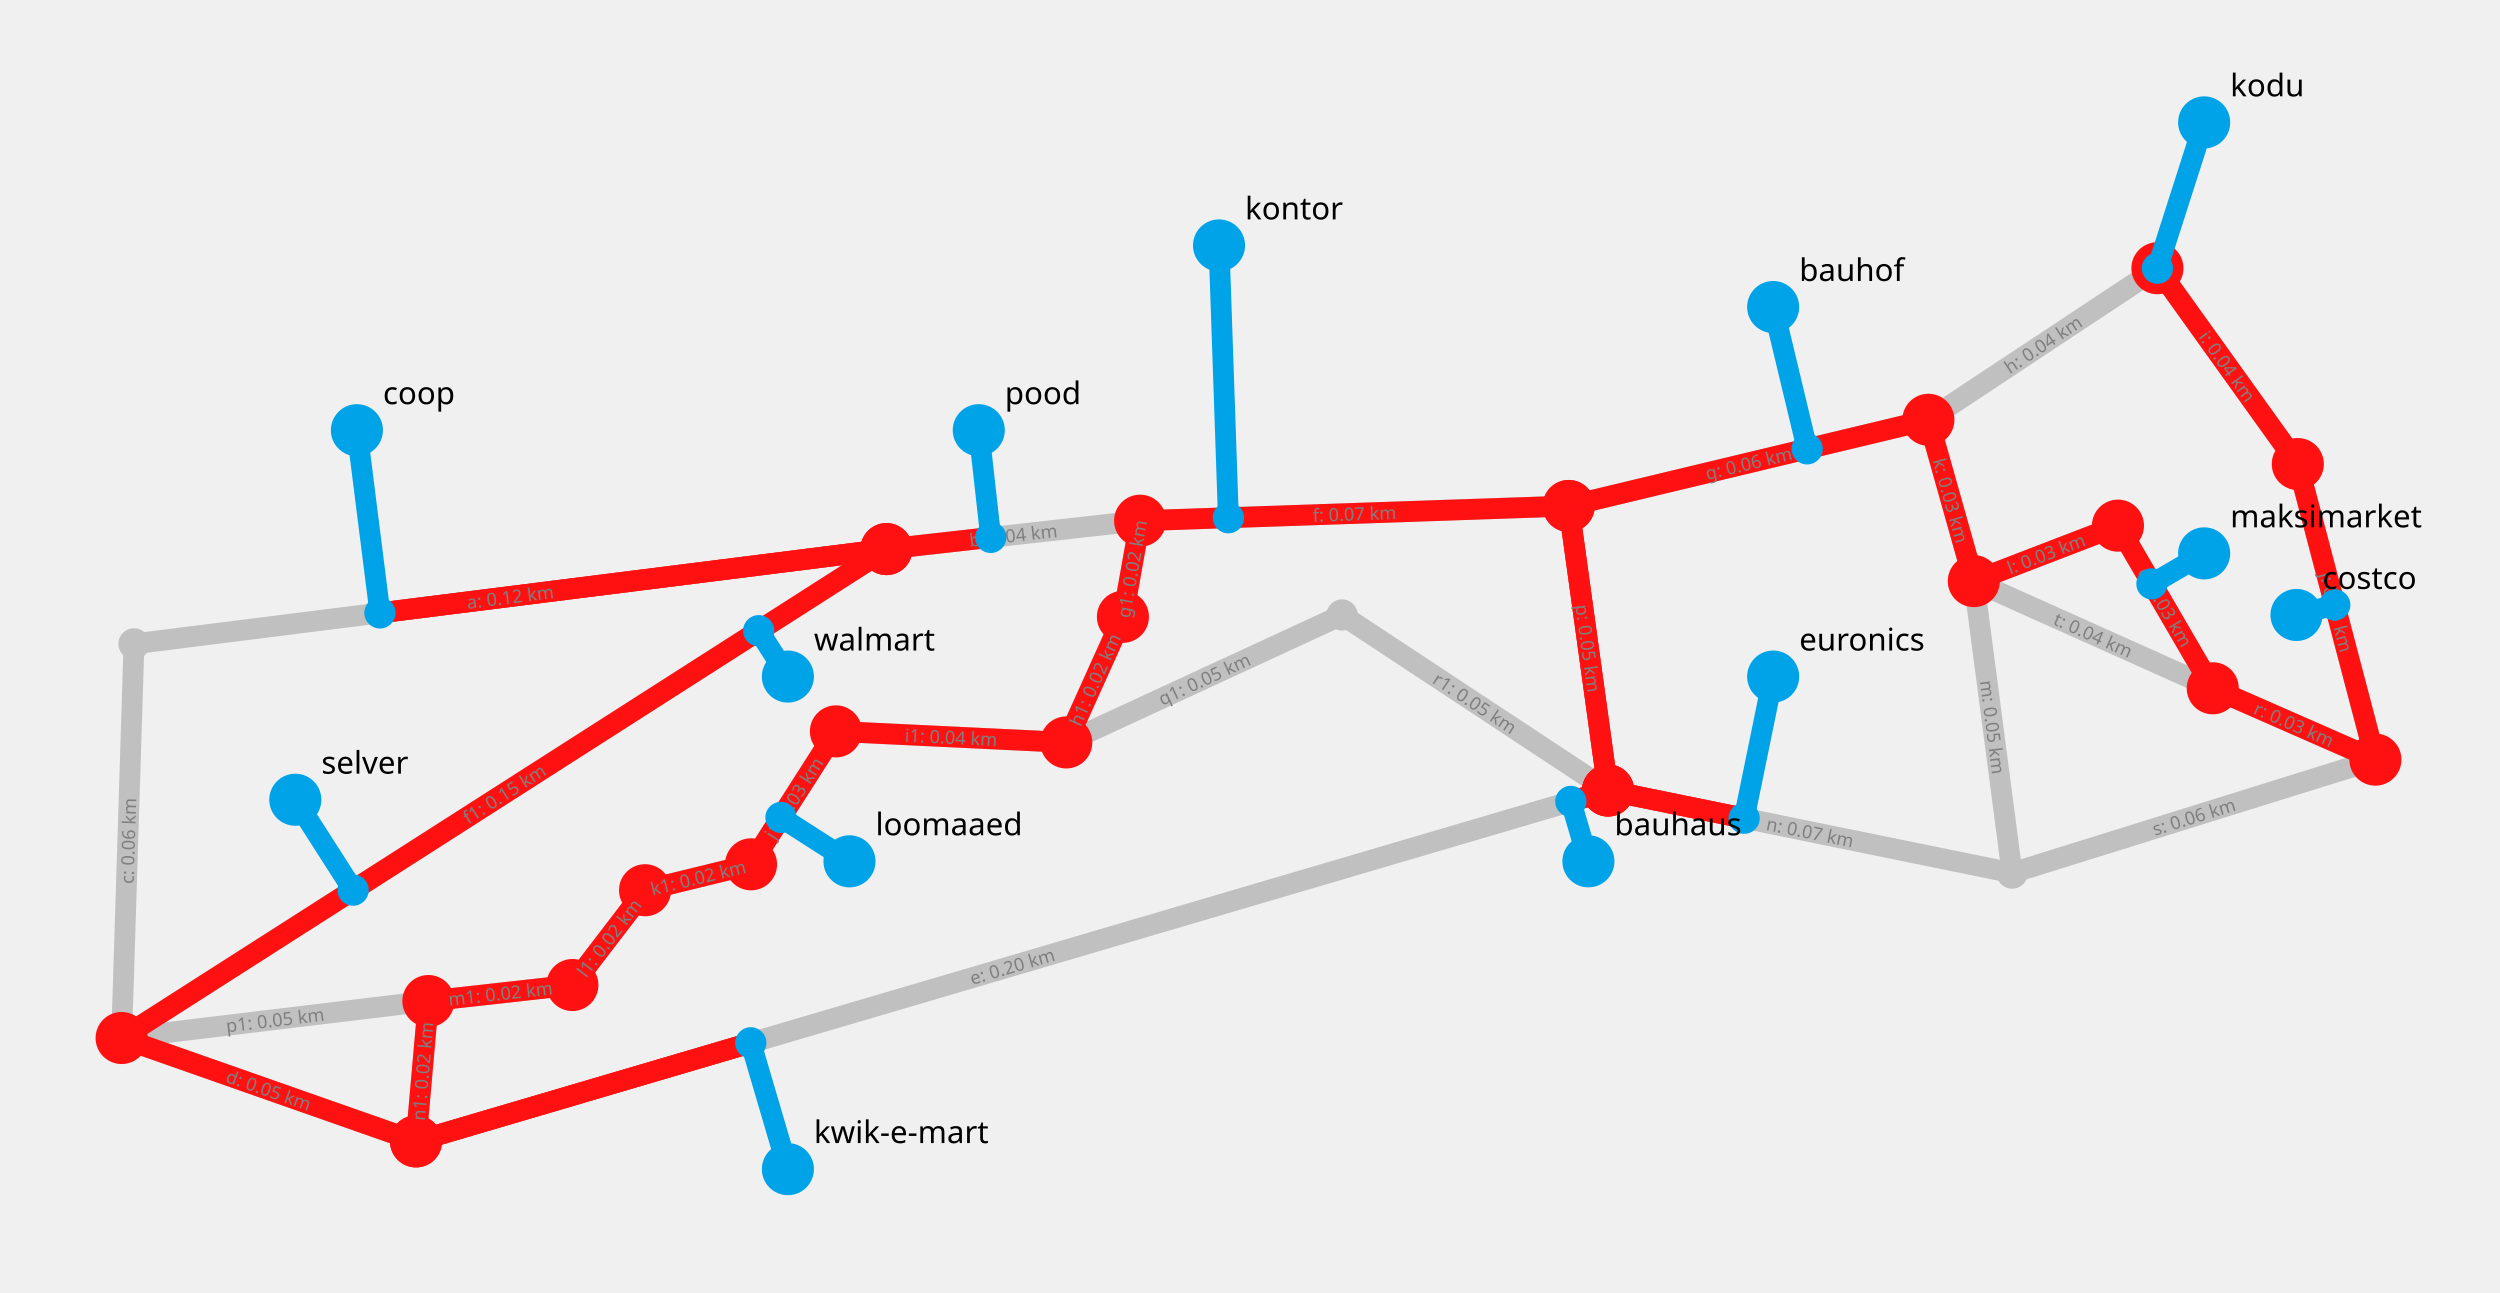
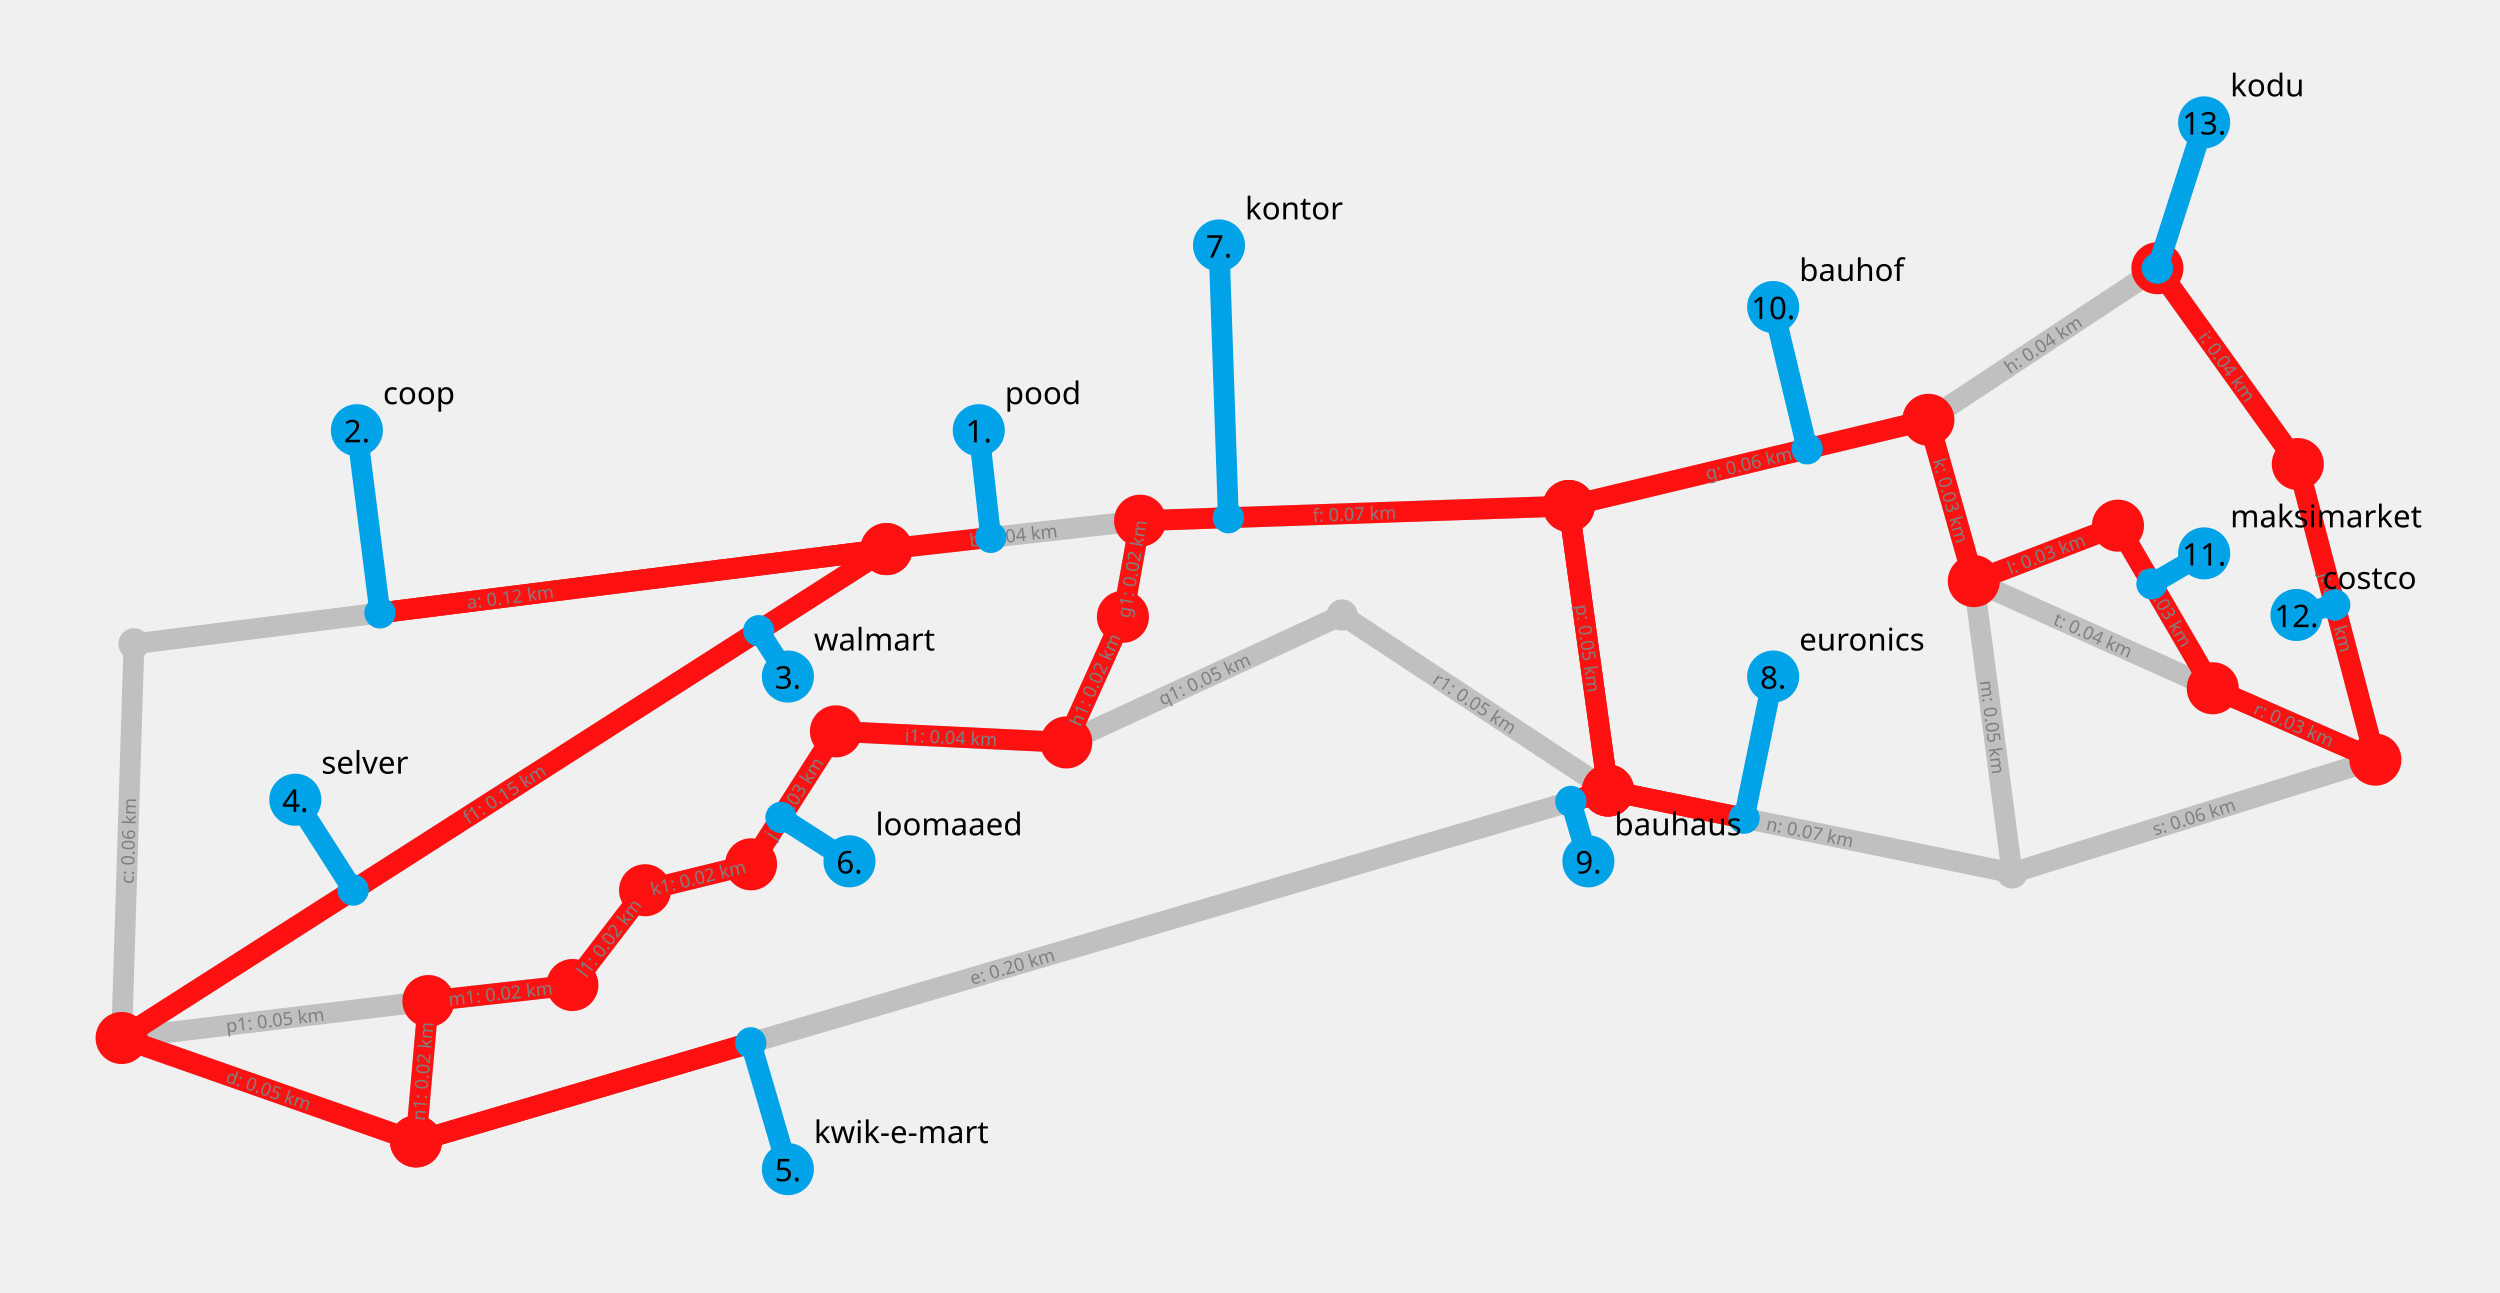
<svg xmlns="http://www.w3.org/2000/svg" version="1.1" width="1920" height="993" viewBox="-747 -425 1920 993" font-family="Hermit">
  <rect x="-747" y="-425" width="100%" height="100%" fill="rgb(240, 240, 240)" />
  <line x1="128.6" y1="-25.1" x2="457.8" y2="-36.4" style="stroke:rgb(192, 192, 192);stroke-width:16" />
  <circle cx="128.6" cy="-25.1" r="12" fill="rgb(192, 192, 192)" />
  <circle cx="457.8" cy="-36.4" r="12" fill="rgb(192, 192, 192)" />
  <line x1="457.8" y1="-36.4" x2="734.0" y2="-102.6" style="stroke:rgb(192, 192, 192);stroke-width:16" />
  <circle cx="734.0" cy="-102.6" r="12" fill="rgb(192, 192, 192)" />
  <line x1="734.0" y1="-102.6" x2="909.9" y2="-219.0" style="stroke:rgb(192, 192, 192);stroke-width:16" />
  <circle cx="909.9" cy="-219.0" r="12" fill="rgb(192, 192, 192)" />
  <line x1="909.9" y1="-219.0" x2="1017.7" y2="-68.6" style="stroke:rgb(192, 192, 192);stroke-width:16" />
  <circle cx="1017.7" cy="-68.6" r="12" fill="rgb(192, 192, 192)" />
  <line x1="1017.7" y1="-68.6" x2="1077.3" y2="158.4" style="stroke:rgb(192, 192, 192);stroke-width:16" />
  <circle cx="1077.3" cy="158.4" r="12" fill="rgb(192, 192, 192)" />
  <line x1="734.0" y1="-102.6" x2="768.9" y2="21.3" style="stroke:rgb(192, 192, 192);stroke-width:16" />
  <circle cx="768.9" cy="21.3" r="12" fill="rgb(192, 192, 192)" />
  <line x1="768.9" y1="21.3" x2="879.6" y2="-21.3" style="stroke:rgb(192, 192, 192);stroke-width:16" />
  <circle cx="879.6" cy="-21.3" r="12" fill="rgb(192, 192, 192)" />
  <line x1="768.9" y1="21.3" x2="798.3" y2="245.4" style="stroke:rgb(192, 192, 192);stroke-width:16" />
  <circle cx="798.3" cy="245.4" r="12" fill="rgb(192, 192, 192)" />
  <line x1="798.3" y1="245.4" x2="488.0" y2="182.1" style="stroke:rgb(192, 192, 192);stroke-width:16" />
  <circle cx="488.0" cy="182.1" r="12" fill="rgb(192, 192, 192)" />
  <line x1="488.0" y1="182.1" x2="457.8" y2="-36.4" style="stroke:rgb(192, 192, 192);stroke-width:16" />
-   <circle cx="457.8" cy="-36.4" r="12" fill="rgb(192, 192, 192)" />
  <line x1="879.6" y1="-21.3" x2="952.4" y2="103.6" style="stroke:rgb(192, 192, 192);stroke-width:16" />
  <circle cx="952.4" cy="103.6" r="12" fill="rgb(192, 192, 192)" />
  <line x1="952.4" y1="103.6" x2="1077.3" y2="158.4" style="stroke:rgb(192, 192, 192);stroke-width:16" />
-   <circle cx="1077.3" cy="158.4" r="12" fill="rgb(192, 192, 192)" />
  <line x1="1077.3" y1="158.4" x2="798.3" y2="245.4" style="stroke:rgb(192, 192, 192);stroke-width:16" />
-   <circle cx="798.3" cy="245.4" r="12" fill="rgb(192, 192, 192)" />
  <line x1="952.4" y1="103.6" x2="768.9" y2="21.3" style="stroke:rgb(192, 192, 192);stroke-width:16" />
-   <circle cx="768.9" cy="21.3" r="12" fill="rgb(192, 192, 192)" />
  <line x1="-644.1" y1="69.5" x2="-66.2" y2="-3.3" style="stroke:rgb(192, 192, 192);stroke-width:16" />
+   <circle cx="-644.1" cy="69.5" r="12" fill="rgb(192, 192, 192)" />
  <circle cx="-66.2" cy="-3.3" r="12" fill="rgb(192, 192, 192)" />
  <line x1="-66.2" y1="-3.3" x2="128.6" y2="-25.1" style="stroke:rgb(192, 192, 192);stroke-width:16" />
-   <circle cx="128.6" cy="-25.1" r="12" fill="rgb(192, 192, 192)" />
  <line x1="-653.6" y1="372.2" x2="-644.1" y2="69.5" style="stroke:rgb(192, 192, 192);stroke-width:16" />
-   <circle cx="-644.1" cy="69.5" r="12" fill="rgb(192, 192, 192)" />
+   <circle cx="-653.6" cy="372.2" r="12" fill="rgb(192, 192, 192)" />
  <line x1="-653.6" y1="372.2" x2="-427.5" y2="451.6" style="stroke:rgb(192, 192, 192);stroke-width:16" />
  <circle cx="-427.5" cy="451.6" r="12" fill="rgb(192, 192, 192)" />
  <line x1="-427.5" y1="451.6" x2="488.0" y2="182.1" style="stroke:rgb(192, 192, 192);stroke-width:16" />
-   <circle cx="488.0" cy="182.1" r="12" fill="rgb(192, 192, 192)" />
  <line x1="-66.2" y1="-3.3" x2="-653.6" y2="372.2" style="stroke:rgb(192, 192, 192);stroke-width:16" />
-   <circle cx="-653.6" cy="372.2" r="12" fill="rgb(192, 192, 192)" />
  <line x1="128.6" y1="-25.1" x2="115.4" y2="48.7" style="stroke:rgb(192, 192, 192);stroke-width:16" />
  <circle cx="115.4" cy="48.7" r="12" fill="rgb(192, 192, 192)" />
  <line x1="71.9" y1="145.2" x2="115.4" y2="48.7" style="stroke:rgb(192, 192, 192);stroke-width:16" />
-   <circle cx="115.4" cy="48.7" r="12" fill="rgb(192, 192, 192)" />
+   <circle cx="71.9" cy="145.2" r="12" fill="rgb(192, 192, 192)" />
  <line x1="-105.0" y1="136.7" x2="71.9" y2="145.2" style="stroke:rgb(192, 192, 192);stroke-width:16" />
-   <circle cx="71.9" cy="145.2" r="12" fill="rgb(192, 192, 192)" />
+   <circle cx="-105.0" cy="136.7" r="12" fill="rgb(192, 192, 192)" />
  <line x1="-105.0" y1="136.7" x2="-170.2" y2="238.8" style="stroke:rgb(192, 192, 192);stroke-width:16" />
  <circle cx="-170.2" cy="238.8" r="12" fill="rgb(192, 192, 192)" />
  <line x1="-170.2" y1="238.8" x2="-251.6" y2="258.7" style="stroke:rgb(192, 192, 192);stroke-width:16" />
  <circle cx="-251.6" cy="258.7" r="12" fill="rgb(192, 192, 192)" />
  <line x1="-251.6" y1="258.7" x2="-307.4" y2="331.5" style="stroke:rgb(192, 192, 192);stroke-width:16" />
  <circle cx="-307.4" cy="331.5" r="12" fill="rgb(192, 192, 192)" />
  <line x1="-307.4" y1="331.5" x2="-418.0" y2="343.8" style="stroke:rgb(192, 192, 192);stroke-width:16" />
  <circle cx="-418.0" cy="343.8" r="12" fill="rgb(192, 192, 192)" />
  <line x1="-418.0" y1="343.8" x2="-427.5" y2="451.6" style="stroke:rgb(192, 192, 192);stroke-width:16" />
-   <circle cx="-427.5" cy="451.6" r="12" fill="rgb(192, 192, 192)" />
  <line x1="-418.0" y1="343.8" x2="-653.6" y2="372.2" style="stroke:rgb(192, 192, 192);stroke-width:16" />
-   <circle cx="-653.6" cy="372.2" r="12" fill="rgb(192, 192, 192)" />
  <line x1="71.9" y1="145.2" x2="283.7" y2="47.3" style="stroke:rgb(192, 192, 192);stroke-width:16" />
  <circle cx="283.7" cy="47.3" r="12" fill="rgb(192, 192, 192)" />
  <line x1="283.7" y1="47.3" x2="488.0" y2="182.1" style="stroke:rgb(192, 192, 192);stroke-width:16" />
-   <circle cx="488.0" cy="182.1" r="12" fill="rgb(192, 192, 192)" />
  <line x1="13.9" y1="-12.3" x2="-66.2" y2="-3.3" style="stroke:rgb(255, 17, 17);stroke-width:16" />
  <circle cx="-66.2" cy="-3.3" r="20" fill="rgb(255, 17, 17)" />
  <line x1="-66.2" y1="-3.3" x2="-455.2" y2="45.7" style="stroke:rgb(255, 17, 17);stroke-width:16" />
  <line x1="-455.2" y1="45.7" x2="-66.2" y2="-3.3" style="stroke:rgb(255, 17, 17);stroke-width:16" />
  <circle cx="-66.2" cy="-3.3" r="20" fill="rgb(255, 17, 17)" />
  <line x1="-66.2" y1="-3.3" x2="-164.3" y2="59.4" style="stroke:rgb(255, 17, 17);stroke-width:16" />
  <line x1="-164.3" y1="59.4" x2="-475.8" y2="258.6" style="stroke:rgb(255, 17, 17);stroke-width:16" />
  <line x1="-475.8" y1="258.6" x2="-653.6" y2="372.2" style="stroke:rgb(255, 17, 17);stroke-width:16" />
  <circle cx="-653.6" cy="372.2" r="20" fill="rgb(255, 17, 17)" />
  <line x1="-653.6" y1="372.2" x2="-427.5" y2="451.6" style="stroke:rgb(255, 17, 17);stroke-width:16" />
  <circle cx="-427.5" cy="451.6" r="20" fill="rgb(255, 17, 17)" />
  <line x1="-427.5" y1="451.6" x2="-170.4" y2="375.9" style="stroke:rgb(255, 17, 17);stroke-width:16" />
  <line x1="-170.4" y1="375.9" x2="-427.5" y2="451.6" style="stroke:rgb(255, 17, 17);stroke-width:16" />
  <circle cx="-427.5" cy="451.6" r="20" fill="rgb(255, 17, 17)" />
  <line x1="-427.5" y1="451.6" x2="-418.0" y2="343.8" style="stroke:rgb(255, 17, 17);stroke-width:16" />
  <circle cx="-418.0" cy="343.8" r="20" fill="rgb(255, 17, 17)" />
  <line x1="-418.0" y1="343.8" x2="-307.4" y2="331.5" style="stroke:rgb(255, 17, 17);stroke-width:16" />
  <circle cx="-307.4" cy="331.5" r="20" fill="rgb(255, 17, 17)" />
  <line x1="-307.4" y1="331.5" x2="-251.6" y2="258.7" style="stroke:rgb(255, 17, 17);stroke-width:16" />
  <circle cx="-251.6" cy="258.7" r="20" fill="rgb(255, 17, 17)" />
  <line x1="-251.6" y1="258.7" x2="-170.2" y2="238.8" style="stroke:rgb(255, 17, 17);stroke-width:16" />
  <circle cx="-170.2" cy="238.8" r="20" fill="rgb(255, 17, 17)" />
  <line x1="-170.2" y1="238.8" x2="-147.2" y2="202.8" style="stroke:rgb(255, 17, 17);stroke-width:16" />
  <line x1="-147.2" y1="202.8" x2="-105.0" y2="136.7" style="stroke:rgb(255, 17, 17);stroke-width:16" />
  <circle cx="-105.0" cy="136.7" r="20" fill="rgb(255, 17, 17)" />
  <line x1="-105.0" y1="136.7" x2="71.9" y2="145.2" style="stroke:rgb(255, 17, 17);stroke-width:16" />
  <circle cx="71.9" cy="145.2" r="20" fill="rgb(255, 17, 17)" />
  <line x1="71.9" y1="145.2" x2="115.4" y2="48.7" style="stroke:rgb(255, 17, 17);stroke-width:16" />
  <circle cx="115.4" cy="48.7" r="20" fill="rgb(255, 17, 17)" />
  <line x1="115.4" y1="48.7" x2="128.6" y2="-25.1" style="stroke:rgb(255, 17, 17);stroke-width:16" />
  <circle cx="128.6" cy="-25.1" r="20" fill="rgb(255, 17, 17)" />
  <line x1="128.6" y1="-25.1" x2="196.4" y2="-27.4" style="stroke:rgb(255, 17, 17);stroke-width:16" />
  <line x1="196.4" y1="-27.4" x2="457.8" y2="-36.4" style="stroke:rgb(255, 17, 17);stroke-width:16" />
  <circle cx="457.8" cy="-36.4" r="20" fill="rgb(255, 17, 17)" />
  <line x1="457.8" y1="-36.4" x2="488.0" y2="182.1" style="stroke:rgb(255, 17, 17);stroke-width:16" />
  <circle cx="488.0" cy="182.1" r="20" fill="rgb(255, 17, 17)" />
  <line x1="488.0" y1="182.1" x2="592.5" y2="203.4" style="stroke:rgb(255, 17, 17);stroke-width:16" />
  <line x1="592.5" y1="203.4" x2="488.0" y2="182.1" style="stroke:rgb(255, 17, 17);stroke-width:16" />
  <circle cx="488.0" cy="182.1" r="20" fill="rgb(255, 17, 17)" />
  <line x1="488.0" y1="182.1" x2="459.4" y2="190.5" style="stroke:rgb(255, 17, 17);stroke-width:16" />
  <line x1="459.4" y1="190.5" x2="488.0" y2="182.1" style="stroke:rgb(255, 17, 17);stroke-width:16" />
  <circle cx="488.0" cy="182.1" r="20" fill="rgb(255, 17, 17)" />
  <line x1="488.0" y1="182.1" x2="457.8" y2="-36.4" style="stroke:rgb(255, 17, 17);stroke-width:16" />
  <circle cx="457.8" cy="-36.4" r="20" fill="rgb(255, 17, 17)" />
  <line x1="457.8" y1="-36.4" x2="640.9" y2="-80.3" style="stroke:rgb(255, 17, 17);stroke-width:16" />
  <line x1="640.9" y1="-80.3" x2="734.0" y2="-102.6" style="stroke:rgb(255, 17, 17);stroke-width:16" />
  <circle cx="734.0" cy="-102.6" r="20" fill="rgb(255, 17, 17)" />
  <line x1="734.0" y1="-102.6" x2="768.9" y2="21.3" style="stroke:rgb(255, 17, 17);stroke-width:16" />
  <circle cx="768.9" cy="21.3" r="20" fill="rgb(255, 17, 17)" />
  <line x1="768.9" y1="21.3" x2="879.6" y2="-21.3" style="stroke:rgb(255, 17, 17);stroke-width:16" />
  <circle cx="879.6" cy="-21.3" r="20" fill="rgb(255, 17, 17)" />
  <line x1="879.6" y1="-21.3" x2="905.7" y2="23.4" style="stroke:rgb(255, 17, 17);stroke-width:16" />
  <line x1="905.7" y1="23.4" x2="952.4" y2="103.6" style="stroke:rgb(255, 17, 17);stroke-width:16" />
  <circle cx="952.4" cy="103.6" r="20" fill="rgb(255, 17, 17)" />
  <line x1="952.4" y1="103.6" x2="1077.3" y2="158.4" style="stroke:rgb(255, 17, 17);stroke-width:16" />
  <circle cx="1077.3" cy="158.4" r="20" fill="rgb(255, 17, 17)" />
  <line x1="1077.3" y1="158.4" x2="1046.1" y2="39.6" style="stroke:rgb(255, 17, 17);stroke-width:16" />
  <line x1="1046.1" y1="39.6" x2="1017.7" y2="-68.6" style="stroke:rgb(255, 17, 17);stroke-width:16" />
  <circle cx="1017.7" cy="-68.6" r="20" fill="rgb(255, 17, 17)" />
  <line x1="1017.7" y1="-68.6" x2="909.9" y2="-219.0" style="stroke:rgb(255, 17, 17);stroke-width:16" />
  <circle cx="909.9" cy="-219.0" r="20" fill="rgb(255, 17, 17)" />
  <line x1="909.9" y1="-219.0" x2="909.9" y2="-219.0" style="stroke:rgb(255, 17, 17);stroke-width:16" />
  <text font-size="14" dominant-baseline="central" text-anchor="middle" fill="rgb(127, 127, 127)" transform="translate(293.2, -30.7) rotate(-1.97493)">f: 0.07 km</text>
  <text font-size="14" dominant-baseline="central" text-anchor="middle" fill="rgb(127, 127, 127)" transform="translate(595.9, -69.5) rotate(-13.4809)">g: 0.06 km</text>
  <text font-size="14" dominant-baseline="central" text-anchor="middle" fill="rgb(127, 127, 127)" transform="translate(821.9, -160.8) rotate(-33.4763)">h: 0.04 km</text>
  <text font-size="14" dominant-baseline="central" text-anchor="middle" fill="rgb(127, 127, 127)" transform="translate(963.8, -143.8) rotate(54.3602)">i: 0.04 km</text>
  <text font-size="14" dominant-baseline="central" text-anchor="middle" fill="rgb(127, 127, 127)" transform="translate(1047.5, 44.9) rotate(75.2917)">j: 0.05 km</text>
  <text font-size="14" dominant-baseline="central" text-anchor="middle" fill="rgb(127, 127, 127)" transform="translate(751.4, -40.7) rotate(74.228)">k: 0.03 km</text>
  <text font-size="14" dominant-baseline="central" text-anchor="middle" fill="rgb(127, 127, 127)" transform="translate(824.3, -0.0) rotate(-21.0375)">l: 0.03 km</text>
  <text font-size="14" dominant-baseline="central" text-anchor="middle" fill="rgb(127, 127, 127)" transform="translate(783.6, 133.4) rotate(82.5479)">m: 0.05 km</text>
  <text font-size="14" dominant-baseline="central" text-anchor="middle" fill="rgb(127, 127, 127)" transform="translate(643.2, 213.8) rotate(11.5449)">n: 0.07 km</text>
  <text font-size="14" dominant-baseline="central" text-anchor="middle" fill="rgb(127, 127, 127)" transform="translate(472.9, 72.8) rotate(82.1131)">p: 0.05 km</text>
  <text font-size="14" dominant-baseline="central" text-anchor="middle" fill="rgb(127, 127, 127)" transform="translate(916.0, 41.1) rotate(59.7436)">q: 0.03 km</text>
  <text font-size="14" dominant-baseline="central" text-anchor="middle" fill="rgb(127, 127, 127)" transform="translate(1014.9, 131.0) rotate(23.7204)">r: 0.03 km</text>
  <text font-size="14" dominant-baseline="central" text-anchor="middle" fill="rgb(127, 127, 127)" transform="translate(937.8, 201.9) rotate(-17.3208)">s: 0.06 km</text>
  <text font-size="14" dominant-baseline="central" text-anchor="middle" fill="rgb(127, 127, 127)" transform="translate(860.7, 62.4) rotate(24.154)">t: 0.04 km</text>
  <text font-size="14" dominant-baseline="central" text-anchor="middle" fill="rgb(127, 127, 127)" transform="translate(-355.2, 33.1) rotate(-7.18272)">a: 0.12 km</text>
  <text font-size="14" dominant-baseline="central" text-anchor="middle" fill="rgb(127, 127, 127)" transform="translate(31.2, -14.2) rotate(-6.37072)">b: 0.04 km</text>
  <text font-size="14" dominant-baseline="central" text-anchor="middle" fill="rgb(127, 127, 127)" transform="translate(-648.8, 220.8) rotate(-88.2101)">c: 0.06 km</text>
  <text font-size="14" dominant-baseline="central" text-anchor="middle" fill="rgb(127, 127, 127)" transform="translate(-540.5, 411.9) rotate(19.3648)">d: 0.05 km</text>
  <text font-size="14" dominant-baseline="central" text-anchor="middle" fill="rgb(127, 127, 127)" transform="translate(30.3, 316.8) rotate(-16.4056)">e: 0.20 km</text>
  <text font-size="14" dominant-baseline="central" text-anchor="middle" fill="rgb(127, 127, 127)" transform="translate(-359.9, 184.4) rotate(-32.5904)">f1: 0.15 km</text>
  <text font-size="14" dominant-baseline="central" text-anchor="middle" fill="rgb(127, 127, 127)" transform="translate(122.0, 11.8) rotate(-79.8245)">g1: 0.02 km</text>
  <text font-size="14" dominant-baseline="central" text-anchor="middle" fill="rgb(127, 127, 127)" transform="translate(93.6, 96.9) rotate(-65.7256)">h1: 0.02 km</text>
  <text font-size="14" dominant-baseline="central" text-anchor="middle" fill="rgb(127, 127, 127)" transform="translate(-16.6, 140.9) rotate(2.75543)">i1: 0.04 km</text>
  <text font-size="14" dominant-baseline="central" text-anchor="middle" fill="rgb(127, 127, 127)" transform="translate(-137.6, 187.7) rotate(-57.4259)">j1: 0.03 km</text>
  <text font-size="14" dominant-baseline="central" text-anchor="middle" fill="rgb(127, 127, 127)" transform="translate(-210.9, 248.7) rotate(-13.7223)">k1: 0.02 km</text>
  <text font-size="14" dominant-baseline="central" text-anchor="middle" fill="rgb(127, 127, 127)" transform="translate(-279.5, 295.1) rotate(-52.5394)">l1: 0.02 km</text>
  <text font-size="14" dominant-baseline="central" text-anchor="middle" fill="rgb(127, 127, 127)" transform="translate(-362.7, 337.7) rotate(-6.34019)">m1: 0.02 km</text>
  <text font-size="14" dominant-baseline="central" text-anchor="middle" fill="rgb(127, 127, 127)" transform="translate(-422.8, 397.7) rotate(-84.9869)">n1: 0.02 km</text>
  <text font-size="14" dominant-baseline="central" text-anchor="middle" fill="rgb(127, 127, 127)" transform="translate(-535.8, 358.0) rotate(-6.86999)">p1: 0.05 km</text>
  <text font-size="14" dominant-baseline="central" text-anchor="middle" fill="rgb(127, 127, 127)" transform="translate(177.8, 96.2) rotate(-24.7995)">q1: 0.05 km</text>
  <text font-size="14" dominant-baseline="central" text-anchor="middle" fill="rgb(127, 127, 127)" transform="translate(385.9, 114.7) rotate(33.4137)">r1: 0.05 km</text>
  <line x1="13.9" y1="-12.3" x2="4.7" y2="-94.6" style="stroke:rgb(0, 162, 232);stroke-width:16" />
  <circle cx="13.9" cy="-12.3" r="12" fill="rgb(0, 162, 232)" />
-   <text x="4.7" y="-94.6" font-size="24" dominant-baseline="central" text-anchor="middle" fill="black">1.</text>
  <line x1="-455.2" y1="45.7" x2="-472.9" y2="-94.6" style="stroke:rgb(0, 162, 232);stroke-width:16" />
  <circle cx="-455.2" cy="45.7" r="12" fill="rgb(0, 162, 232)" />
-   <text x="-472.9" y="-94.6" font-size="24" dominant-baseline="central" text-anchor="middle" fill="black">2.</text>
  <line x1="-164.3" y1="59.4" x2="-141.9" y2="94.6" style="stroke:rgb(0, 162, 232);stroke-width:16" />
  <circle cx="-164.3" cy="59.4" r="12" fill="rgb(0, 162, 232)" />
-   <text x="-141.9" y="94.6" font-size="24" dominant-baseline="central" text-anchor="middle" fill="black">3.</text>
  <line x1="-475.8" y1="258.6" x2="-520.2" y2="189.2" style="stroke:rgb(0, 162, 232);stroke-width:16" />
  <circle cx="-475.8" cy="258.6" r="12" fill="rgb(0, 162, 232)" />
-   <text x="-520.2" y="189.2" font-size="24" dominant-baseline="central" text-anchor="middle" fill="black">4.</text>
  <line x1="-170.4" y1="375.9" x2="-141.9" y2="472.9" style="stroke:rgb(0, 162, 232);stroke-width:16" />
  <circle cx="-170.4" cy="375.9" r="12" fill="rgb(0, 162, 232)" />
-   <text x="-141.9" y="472.9" font-size="24" dominant-baseline="central" text-anchor="middle" fill="black">5.</text>
  <line x1="-147.2" y1="202.8" x2="-94.6" y2="236.5" style="stroke:rgb(0, 162, 232);stroke-width:16" />
  <circle cx="-147.2" cy="202.8" r="12" fill="rgb(0, 162, 232)" />
-   <text x="-94.6" y="236.5" font-size="24" dominant-baseline="central" text-anchor="middle" fill="black">6.</text>
  <line x1="196.4" y1="-27.4" x2="189.2" y2="-236.5" style="stroke:rgb(0, 162, 232);stroke-width:16" />
  <circle cx="196.4" cy="-27.4" r="12" fill="rgb(0, 162, 232)" />
-   <text x="189.2" y="-236.5" font-size="24" dominant-baseline="central" text-anchor="middle" fill="black">7.</text>
  <line x1="592.5" y1="203.4" x2="614.8" y2="94.6" style="stroke:rgb(0, 162, 232);stroke-width:16" />
  <circle cx="592.5" cy="203.4" r="12" fill="rgb(0, 162, 232)" />
-   <text x="614.8" y="94.6" font-size="24" dominant-baseline="central" text-anchor="middle" fill="black">8.</text>
  <line x1="459.4" y1="190.5" x2="472.9" y2="236.5" style="stroke:rgb(0, 162, 232);stroke-width:16" />
  <circle cx="459.4" cy="190.5" r="12" fill="rgb(0, 162, 232)" />
-   <text x="472.9" y="236.5" font-size="24" dominant-baseline="central" text-anchor="middle" fill="black">9.</text>
  <line x1="640.9" y1="-80.3" x2="614.8" y2="-189.2" style="stroke:rgb(0, 162, 232);stroke-width:16" />
  <circle cx="640.9" cy="-80.3" r="12" fill="rgb(0, 162, 232)" />
-   <text x="614.8" y="-189.2" font-size="24" dominant-baseline="central" text-anchor="middle" fill="black">10.</text>
  <line x1="905.7" y1="23.4" x2="945.8" y2="-0.0" style="stroke:rgb(0, 162, 232);stroke-width:16" />
  <circle cx="905.7" cy="23.4" r="12" fill="rgb(0, 162, 232)" />
-   <text x="945.8" y="-0.0" font-size="24" dominant-baseline="central" text-anchor="middle" fill="black">11.</text>
  <line x1="1046.1" y1="39.6" x2="1016.7" y2="47.3" style="stroke:rgb(0, 162, 232);stroke-width:16" />
  <circle cx="1046.1" cy="39.6" r="12" fill="rgb(0, 162, 232)" />
-   <text x="1016.7" y="47.3" font-size="24" dominant-baseline="central" text-anchor="middle" fill="black">12.</text>
  <line x1="909.9" y1="-219.0" x2="945.8" y2="-331.0" style="stroke:rgb(0, 162, 232);stroke-width:16" />
  <circle cx="909.9" cy="-219.0" r="12" fill="rgb(0, 162, 232)" />
-   <text x="945.8" y="-331.0" font-size="24" dominant-baseline="central" text-anchor="middle" fill="black">13.</text>
  <circle cx="4.7" cy="-94.6" r="20" fill="rgb(0, 162, 232)" />
  <text x="24.7" y="-114.6" font-size="24" text-anchor="start" fill="black">pood</text>
+   <text x="4.7" y="-94.6" font-size="24" dominant-baseline="central" text-anchor="middle" fill="black">1.</text>
  <circle cx="-472.9" cy="-94.6" r="20" fill="rgb(0, 162, 232)" />
  <text x="-452.9" y="-114.6" font-size="24" text-anchor="start" fill="black">coop</text>
+   <text x="-472.9" y="-94.6" font-size="24" dominant-baseline="central" text-anchor="middle" fill="black">2.</text>
  <circle cx="-141.9" cy="94.6" r="20" fill="rgb(0, 162, 232)" />
  <text x="-121.9" y="74.6" font-size="24" text-anchor="start" fill="black">walmart</text>
+   <text x="-141.9" y="94.6" font-size="24" dominant-baseline="central" text-anchor="middle" fill="black">3.</text>
  <circle cx="-520.2" cy="189.2" r="20" fill="rgb(0, 162, 232)" />
  <text x="-500.2" y="169.2" font-size="24" text-anchor="start" fill="black">selver</text>
+   <text x="-520.2" y="189.2" font-size="24" dominant-baseline="central" text-anchor="middle" fill="black">4.</text>
  <circle cx="-141.9" cy="472.9" r="20" fill="rgb(0, 162, 232)" />
  <text x="-121.9" y="452.9" font-size="24" text-anchor="start" fill="black">kwik-e-mart</text>
+   <text x="-141.9" y="472.9" font-size="24" dominant-baseline="central" text-anchor="middle" fill="black">5.</text>
  <circle cx="-94.6" cy="236.5" r="20" fill="rgb(0, 162, 232)" />
  <text x="-74.6" y="216.5" font-size="24" text-anchor="start" fill="black">loomaaed</text>
+   <text x="-94.6" y="236.5" font-size="24" dominant-baseline="central" text-anchor="middle" fill="black">6.</text>
  <circle cx="189.2" cy="-236.5" r="20" fill="rgb(0, 162, 232)" />
  <text x="209.2" y="-256.5" font-size="24" text-anchor="start" fill="black">kontor</text>
+   <text x="189.2" y="-236.5" font-size="24" dominant-baseline="central" text-anchor="middle" fill="black">7.</text>
  <circle cx="614.8" cy="94.6" r="20" fill="rgb(0, 162, 232)" />
  <text x="634.8" y="74.6" font-size="24" text-anchor="start" fill="black">euronics</text>
+   <text x="614.8" y="94.6" font-size="24" dominant-baseline="central" text-anchor="middle" fill="black">8.</text>
  <circle cx="472.9" cy="236.5" r="20" fill="rgb(0, 162, 232)" />
  <text x="492.9" y="216.5" font-size="24" text-anchor="start" fill="black">bauhaus</text>
+   <text x="472.9" y="236.5" font-size="24" dominant-baseline="central" text-anchor="middle" fill="black">9.</text>
  <circle cx="614.8" cy="-189.2" r="20" fill="rgb(0, 162, 232)" />
  <text x="634.8" y="-209.2" font-size="24" text-anchor="start" fill="black">bauhof</text>
+   <text x="614.8" y="-189.2" font-size="24" dominant-baseline="central" text-anchor="middle" fill="black">10.</text>
  <circle cx="945.8" cy="-0.0" r="20" fill="rgb(0, 162, 232)" />
  <text x="965.8" y="-20.0" font-size="24" text-anchor="start" fill="black">maksimarket</text>
+   <text x="945.8" y="-0.0" font-size="24" dominant-baseline="central" text-anchor="middle" fill="black">11.</text>
  <circle cx="1016.7" cy="47.3" r="20" fill="rgb(0, 162, 232)" />
  <text x="1036.7" y="27.3" font-size="24" text-anchor="start" fill="black">costco</text>
+   <text x="1016.7" y="47.3" font-size="24" dominant-baseline="central" text-anchor="middle" fill="black">12.</text>
  <circle cx="945.8" cy="-331.0" r="20" fill="rgb(0, 162, 232)" />
  <text x="965.8" y="-351.0" font-size="24" text-anchor="start" fill="black">kodu</text>
+   <text x="945.8" y="-331.0" font-size="24" dominant-baseline="central" text-anchor="middle" fill="black">13.</text>
</svg>
